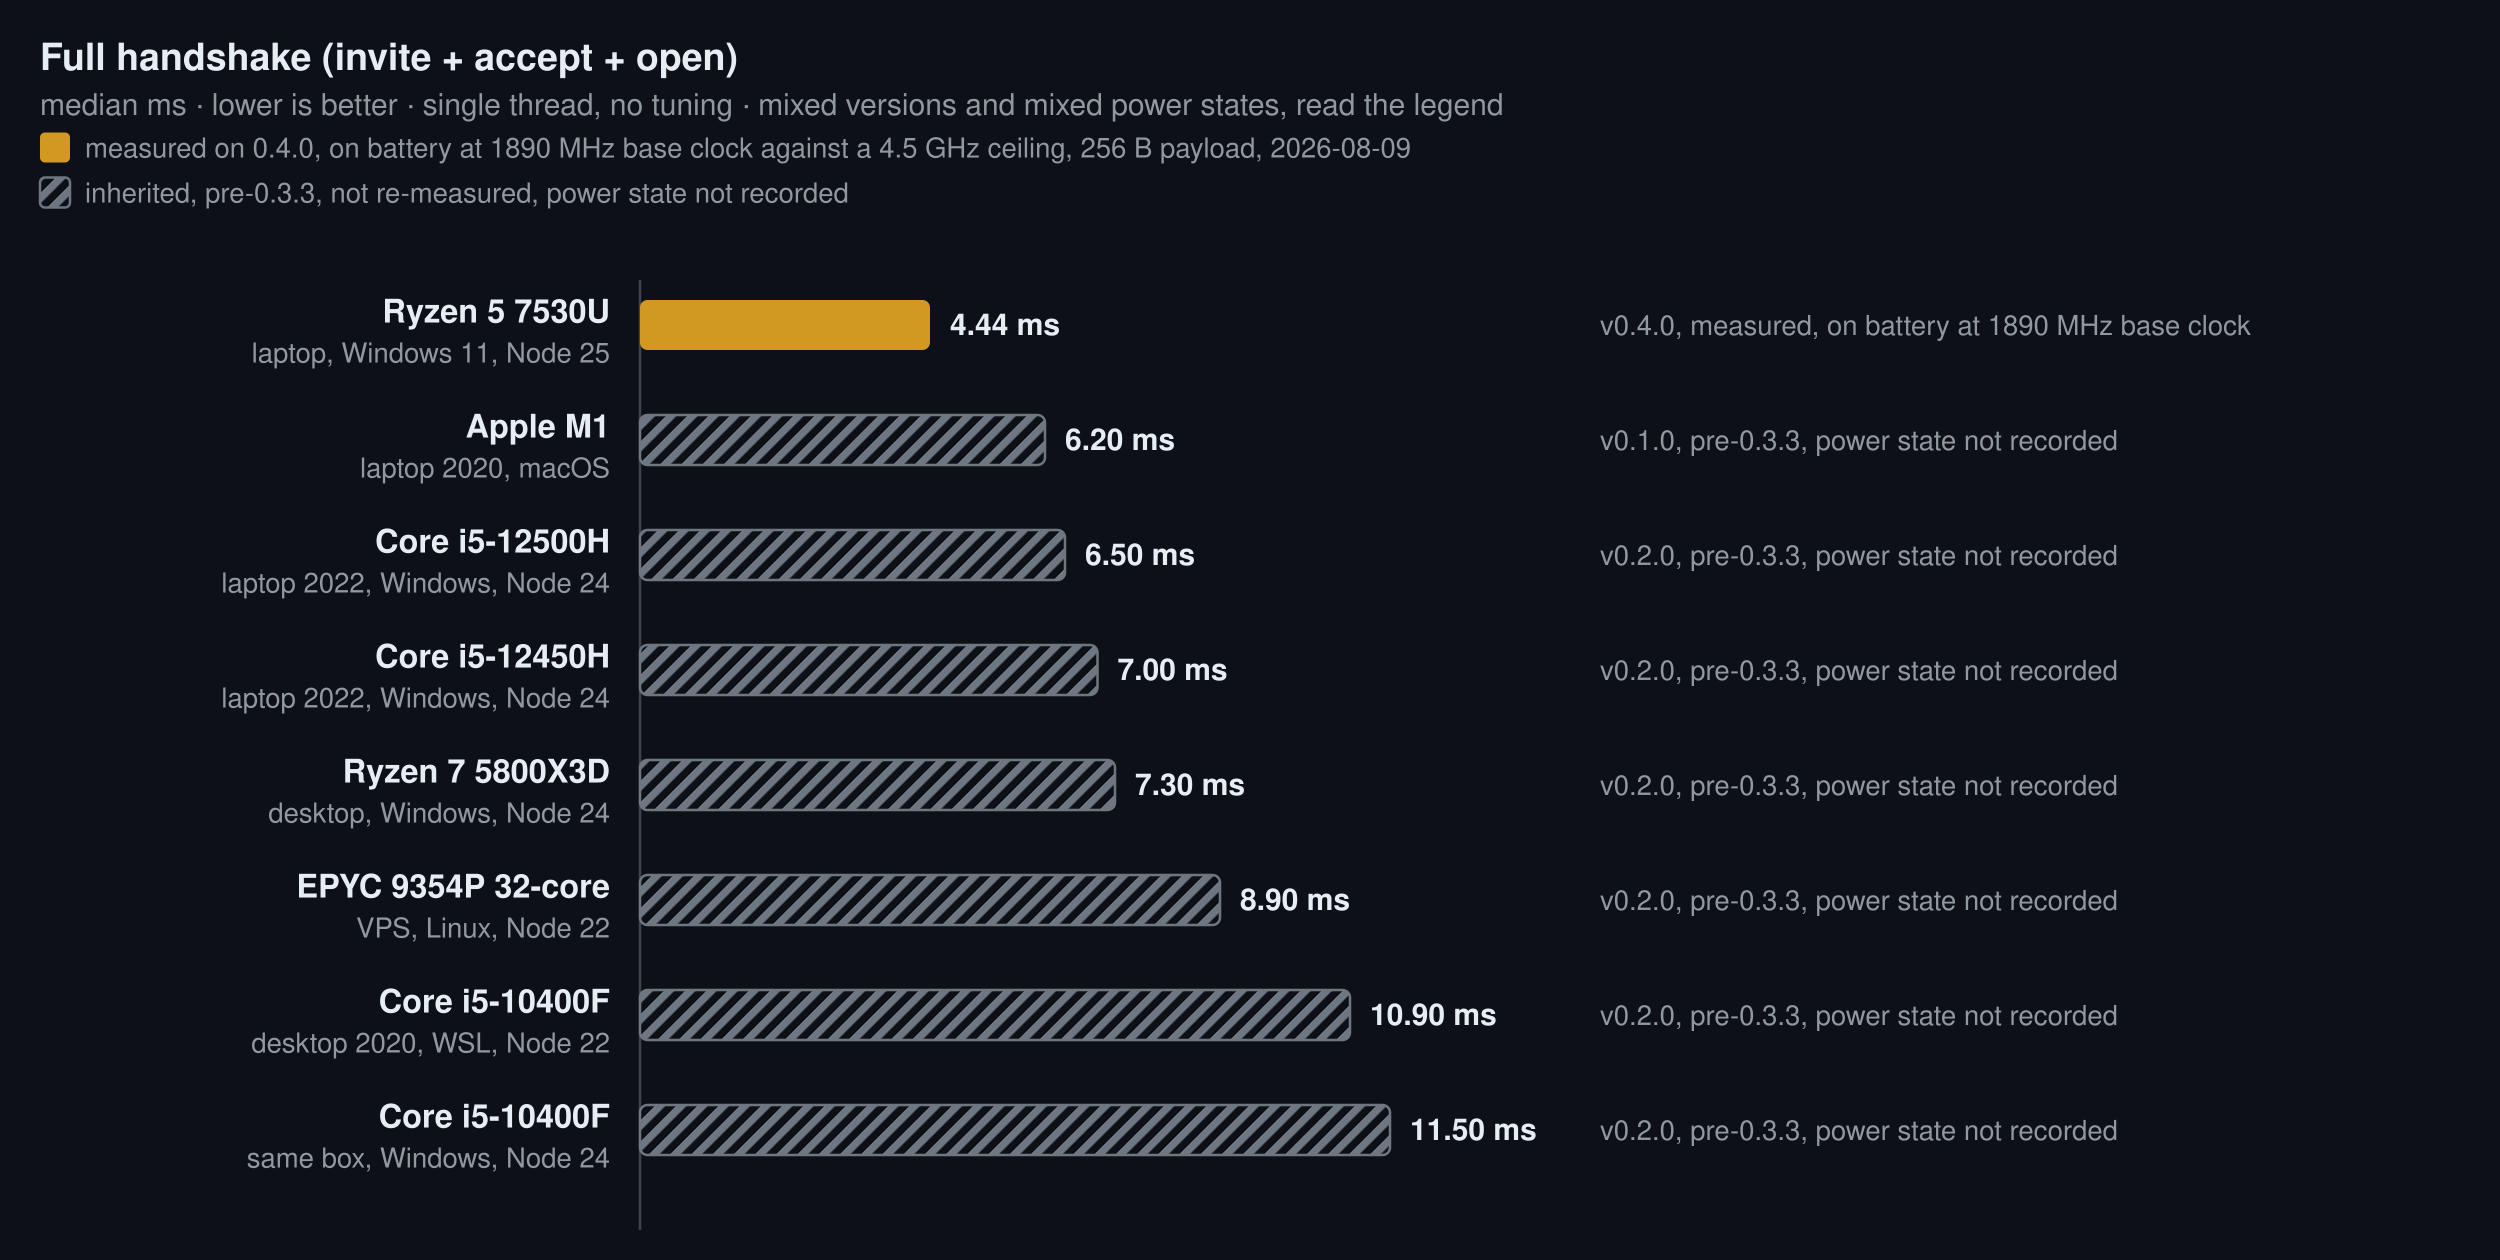
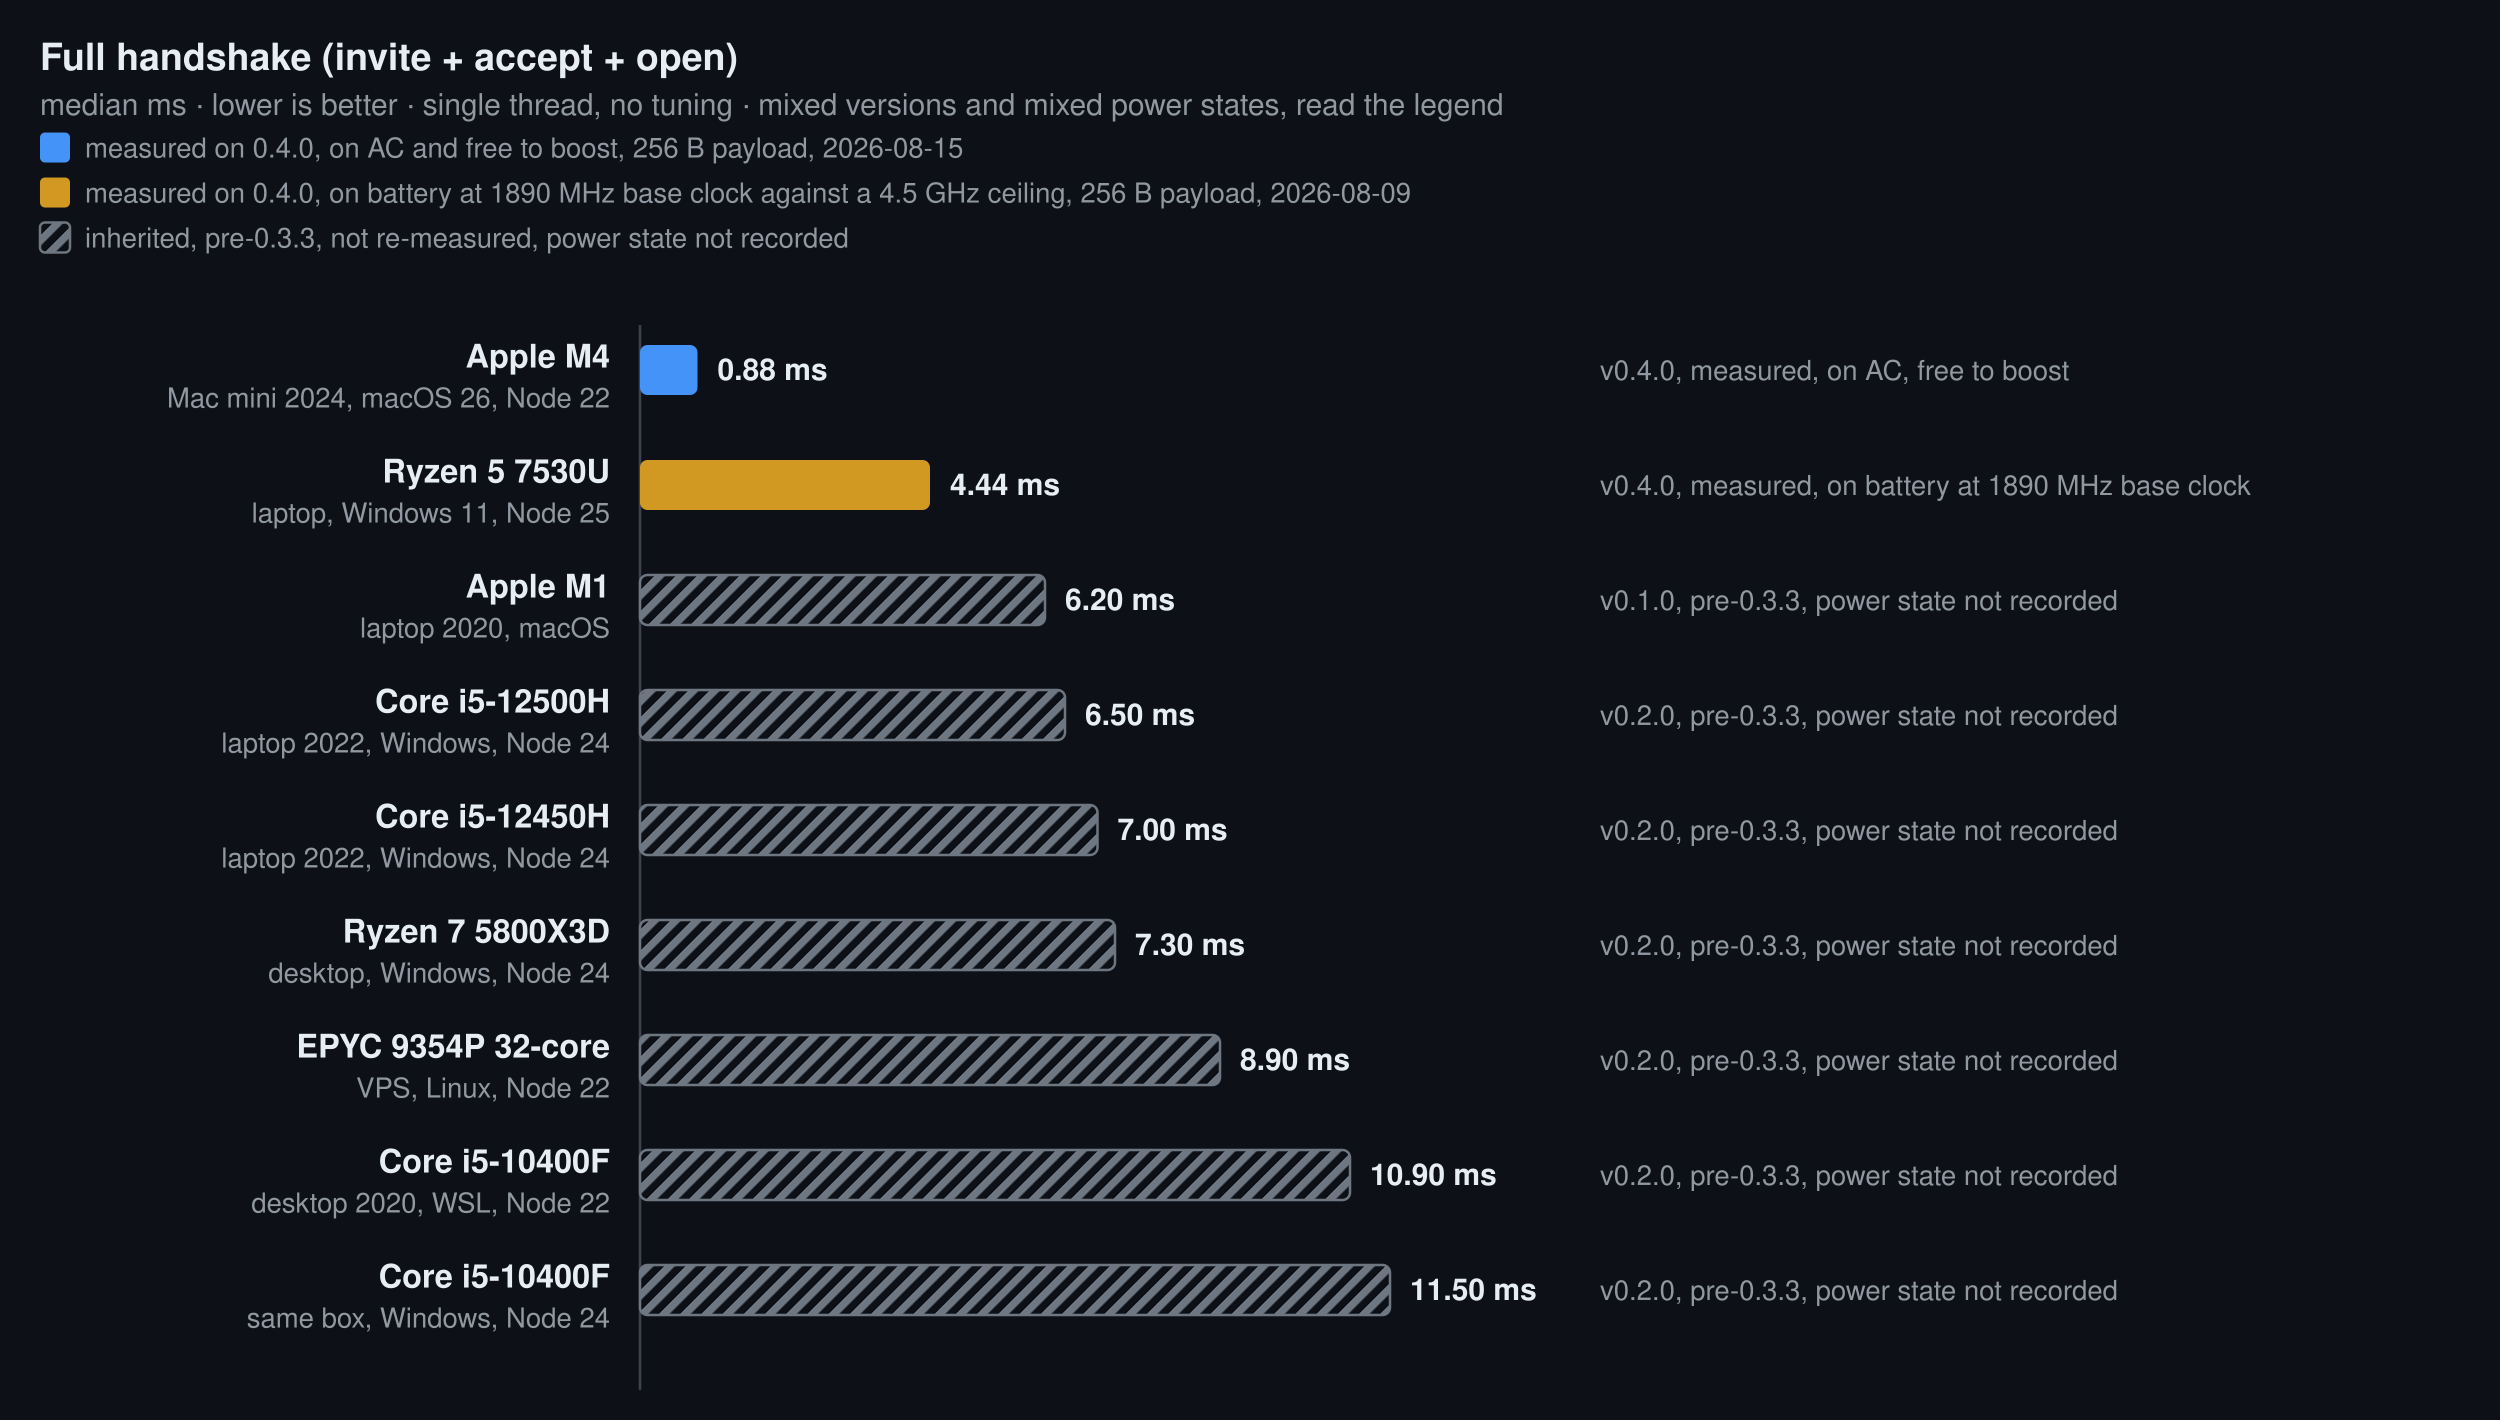
- <svg xmlns="http://www.w3.org/2000/svg" width="1000" height="504" viewBox="0 0 1000 504" role="img" aria-label="Full handshake (invite + accept + open), median ms per machine, lower is better: Ryzen 5 7530U 4.44 (v0.4.0, measured, on battery at 1890 MHz base clock), Apple M1 6.20 (v0.1.0, pre-0.3.3, power state not recorded), Core i5-12500H 6.50 (v0.2.0, pre-0.3.3, power state not recorded), Core i5-12450H 7.00 (v0.2.0, pre-0.3.3, power state not recorded), Ryzen 7 5800X3D 7.30 (v0.2.0, pre-0.3.3, power state not recorded), EPYC 9354P 32-core 8.90 (v0.2.0, pre-0.3.3, power state not recorded), Core i5-10400F 10.90 (v0.2.0, pre-0.3.3, power state not recorded), Core i5-10400F 11.50 (v0.2.0, pre-0.3.3, power state not recorded). Only the Ryzen 5 7530U row is measured on 0.4.0. Every inherited row predates the native curve and hash backends added in 0.3.3 and none recorded a power state, so the distance between them and the measured row mixes version, backend and CPU clock together and is not a clean hardware ranking. Absolute milliseconds on the measured row are power-state dependent: it was taken on battery at 1890 MHz base clock against a 4.5 GHz boost ceiling, so the same code on mains power is considerably quicker.">
-   <rect width="1000" height="504" fill="#0d1117" />
+ <svg xmlns="http://www.w3.org/2000/svg" width="1000" height="568" viewBox="0 0 1000 568" role="img" aria-label="Full handshake (invite + accept + open), median ms per machine, lower is better: Apple M4 0.88 (v0.4.0, measured, on AC, free to boost), Ryzen 5 7530U 4.44 (v0.4.0, measured, on battery at 1890 MHz base clock), Apple M1 6.20 (v0.1.0, pre-0.3.3, power state not recorded), Core i5-12500H 6.50 (v0.2.0, pre-0.3.3, power state not recorded), Core i5-12450H 7.00 (v0.2.0, pre-0.3.3, power state not recorded), Ryzen 7 5800X3D 7.30 (v0.2.0, pre-0.3.3, power state not recorded), EPYC 9354P 32-core 8.90 (v0.2.0, pre-0.3.3, power state not recorded), Core i5-10400F 10.90 (v0.2.0, pre-0.3.3, power state not recorded), Core i5-10400F 11.50 (v0.2.0, pre-0.3.3, power state not recorded). Only the Apple M4 and Ryzen 5 7530U rows are measured on 0.4.0. Every inherited row predates the native curve and hash backends added in 0.3.3 and none recorded a power state, so the distance between them and the measured rows mixes version, backend and CPU clock together and is not a clean hardware ranking. The measured rows are not comparable to each other either: Apple M4 on AC, free to boost, Ryzen 5 7530U on battery at 1890 MHz base clock, so the distance between them is a power state stacked on a difference in hardware. Absolute milliseconds on the Ryzen 5 7530U row are power-state dependent: it was taken on battery at 1890 MHz base clock against a 4.5 GHz boost ceiling, so the same code on mains power is considerably quicker.">
+   <rect width="1000" height="568" fill="#0d1117" />
  <defs>
    <pattern id="stale" width="6" height="6" patternUnits="userSpaceOnUse" patternTransform="rotate(45)">
      <rect width="6" height="6" fill="#0d1117" />
      <rect width="3" height="6" fill="#6e7781" />
    </pattern>
  </defs>
  <text x="16" y="28" font-family="-apple-system,BlinkMacSystemFont,'Segoe UI',Helvetica,Arial,sans-serif" font-size="15" font-weight="700" fill="#e6edf3">Full handshake (invite + accept + open)</text>
  <text x="16" y="46" font-family="-apple-system,BlinkMacSystemFont,'Segoe UI',Helvetica,Arial,sans-serif" font-size="12" fill="#9198a1">median ms · lower is better · single thread, no tuning · mixed versions and mixed power states, read the legend</text>
-   <rect x="16" y="53" width="12" height="12" rx="2" fill="#d29922" />
-   <text x="34" y="63" font-family="-apple-system,BlinkMacSystemFont,'Segoe UI',Helvetica,Arial,sans-serif" font-size="11" fill="#9198a1">measured on 0.4.0, on battery at 1890 MHz base clock against a 4.5 GHz ceiling, 256 B payload, 2026-08-09</text>
-   <rect x="16" y="71" width="12" height="12" rx="2" fill="url(#stale)" stroke="#6e7781" stroke-width="1" />
-   <text x="34" y="81" font-family="-apple-system,BlinkMacSystemFont,'Segoe UI',Helvetica,Arial,sans-serif" font-size="11" fill="#9198a1">inherited, pre-0.3.3, not re-measured, power state not recorded</text>
-   <line x1="256" y1="112" x2="256" y2="492" stroke="#3d444d" stroke-width="1" />
-   <text x="244" y="129" text-anchor="end" font-family="-apple-system,BlinkMacSystemFont,'Segoe UI',Helvetica,Arial,sans-serif" font-size="13" font-weight="600" fill="#e6edf3">Ryzen 5 7530U</text>
-   <text x="244" y="145" text-anchor="end" font-family="-apple-system,BlinkMacSystemFont,'Segoe UI',Helvetica,Arial,sans-serif" font-size="11" fill="#9198a1">laptop, Windows 11, Node 25</text>
-   <rect x="256" y="120" width="116" height="20" rx="3" fill="#d29922" />
-   <text x="380" y="134" font-family="-apple-system,BlinkMacSystemFont,'Segoe UI',Helvetica,Arial,sans-serif" font-size="12" font-weight="600" fill="#e6edf3">4.44 ms</text>
-   <text x="640" y="134" font-family="-apple-system,BlinkMacSystemFont,'Segoe UI',Helvetica,Arial,sans-serif" font-size="11" fill="#9198a1">v0.4.0, measured, on battery at 1890 MHz base clock</text>
-   <text x="244" y="175" text-anchor="end" font-family="-apple-system,BlinkMacSystemFont,'Segoe UI',Helvetica,Arial,sans-serif" font-size="13" font-weight="600" fill="#e6edf3">Apple M1</text>
-   <text x="244" y="191" text-anchor="end" font-family="-apple-system,BlinkMacSystemFont,'Segoe UI',Helvetica,Arial,sans-serif" font-size="11" fill="#9198a1">laptop 2020, macOS</text>
-   <rect x="256" y="166" width="162" height="20" rx="3" fill="url(#stale)" stroke="#6e7781" stroke-width="1" />
-   <text x="426" y="180" font-family="-apple-system,BlinkMacSystemFont,'Segoe UI',Helvetica,Arial,sans-serif" font-size="12" font-weight="600" fill="#e6edf3">6.20 ms</text>
-   <text x="640" y="180" font-family="-apple-system,BlinkMacSystemFont,'Segoe UI',Helvetica,Arial,sans-serif" font-size="11" fill="#9198a1">v0.1.0, pre-0.3.3, power state not recorded</text>
-   <text x="244" y="221" text-anchor="end" font-family="-apple-system,BlinkMacSystemFont,'Segoe UI',Helvetica,Arial,sans-serif" font-size="13" font-weight="600" fill="#e6edf3">Core i5-12500H</text>
-   <text x="244" y="237" text-anchor="end" font-family="-apple-system,BlinkMacSystemFont,'Segoe UI',Helvetica,Arial,sans-serif" font-size="11" fill="#9198a1">laptop 2022, Windows, Node 24</text>
-   <rect x="256" y="212" width="170" height="20" rx="3" fill="url(#stale)" stroke="#6e7781" stroke-width="1" />
-   <text x="434" y="226" font-family="-apple-system,BlinkMacSystemFont,'Segoe UI',Helvetica,Arial,sans-serif" font-size="12" font-weight="600" fill="#e6edf3">6.50 ms</text>
-   <text x="640" y="226" font-family="-apple-system,BlinkMacSystemFont,'Segoe UI',Helvetica,Arial,sans-serif" font-size="11" fill="#9198a1">v0.2.0, pre-0.3.3, power state not recorded</text>
-   <text x="244" y="267" text-anchor="end" font-family="-apple-system,BlinkMacSystemFont,'Segoe UI',Helvetica,Arial,sans-serif" font-size="13" font-weight="600" fill="#e6edf3">Core i5-12450H</text>
-   <text x="244" y="283" text-anchor="end" font-family="-apple-system,BlinkMacSystemFont,'Segoe UI',Helvetica,Arial,sans-serif" font-size="11" fill="#9198a1">laptop 2022, Windows, Node 24</text>
-   <rect x="256" y="258" width="183" height="20" rx="3" fill="url(#stale)" stroke="#6e7781" stroke-width="1" />
-   <text x="447" y="272" font-family="-apple-system,BlinkMacSystemFont,'Segoe UI',Helvetica,Arial,sans-serif" font-size="12" font-weight="600" fill="#e6edf3">7.00 ms</text>
-   <text x="640" y="272" font-family="-apple-system,BlinkMacSystemFont,'Segoe UI',Helvetica,Arial,sans-serif" font-size="11" fill="#9198a1">v0.2.0, pre-0.3.3, power state not recorded</text>
-   <text x="244" y="313" text-anchor="end" font-family="-apple-system,BlinkMacSystemFont,'Segoe UI',Helvetica,Arial,sans-serif" font-size="13" font-weight="600" fill="#e6edf3">Ryzen 7 5800X3D</text>
-   <text x="244" y="329" text-anchor="end" font-family="-apple-system,BlinkMacSystemFont,'Segoe UI',Helvetica,Arial,sans-serif" font-size="11" fill="#9198a1">desktop, Windows, Node 24</text>
-   <rect x="256" y="304" width="190" height="20" rx="3" fill="url(#stale)" stroke="#6e7781" stroke-width="1" />
-   <text x="454" y="318" font-family="-apple-system,BlinkMacSystemFont,'Segoe UI',Helvetica,Arial,sans-serif" font-size="12" font-weight="600" fill="#e6edf3">7.30 ms</text>
-   <text x="640" y="318" font-family="-apple-system,BlinkMacSystemFont,'Segoe UI',Helvetica,Arial,sans-serif" font-size="11" fill="#9198a1">v0.2.0, pre-0.3.3, power state not recorded</text>
-   <text x="244" y="359" text-anchor="end" font-family="-apple-system,BlinkMacSystemFont,'Segoe UI',Helvetica,Arial,sans-serif" font-size="13" font-weight="600" fill="#e6edf3">EPYC 9354P 32-core</text>
-   <text x="244" y="375" text-anchor="end" font-family="-apple-system,BlinkMacSystemFont,'Segoe UI',Helvetica,Arial,sans-serif" font-size="11" fill="#9198a1">VPS, Linux, Node 22</text>
-   <rect x="256" y="350" width="232" height="20" rx="3" fill="url(#stale)" stroke="#6e7781" stroke-width="1" />
-   <text x="496" y="364" font-family="-apple-system,BlinkMacSystemFont,'Segoe UI',Helvetica,Arial,sans-serif" font-size="12" font-weight="600" fill="#e6edf3">8.90 ms</text>
-   <text x="640" y="364" font-family="-apple-system,BlinkMacSystemFont,'Segoe UI',Helvetica,Arial,sans-serif" font-size="11" fill="#9198a1">v0.2.0, pre-0.3.3, power state not recorded</text>
-   <text x="244" y="405" text-anchor="end" font-family="-apple-system,BlinkMacSystemFont,'Segoe UI',Helvetica,Arial,sans-serif" font-size="13" font-weight="600" fill="#e6edf3">Core i5-10400F</text>
-   <text x="244" y="421" text-anchor="end" font-family="-apple-system,BlinkMacSystemFont,'Segoe UI',Helvetica,Arial,sans-serif" font-size="11" fill="#9198a1">desktop 2020, WSL, Node 22</text>
-   <rect x="256" y="396" width="284" height="20" rx="3" fill="url(#stale)" stroke="#6e7781" stroke-width="1" />
-   <text x="548" y="410" font-family="-apple-system,BlinkMacSystemFont,'Segoe UI',Helvetica,Arial,sans-serif" font-size="12" font-weight="600" fill="#e6edf3">10.90 ms</text>
-   <text x="640" y="410" font-family="-apple-system,BlinkMacSystemFont,'Segoe UI',Helvetica,Arial,sans-serif" font-size="11" fill="#9198a1">v0.2.0, pre-0.3.3, power state not recorded</text>
-   <text x="244" y="451" text-anchor="end" font-family="-apple-system,BlinkMacSystemFont,'Segoe UI',Helvetica,Arial,sans-serif" font-size="13" font-weight="600" fill="#e6edf3">Core i5-10400F</text>
-   <text x="244" y="467" text-anchor="end" font-family="-apple-system,BlinkMacSystemFont,'Segoe UI',Helvetica,Arial,sans-serif" font-size="11" fill="#9198a1">same box, Windows, Node 24</text>
-   <rect x="256" y="442" width="300" height="20" rx="3" fill="url(#stale)" stroke="#6e7781" stroke-width="1" />
-   <text x="564" y="456" font-family="-apple-system,BlinkMacSystemFont,'Segoe UI',Helvetica,Arial,sans-serif" font-size="12" font-weight="600" fill="#e6edf3">11.50 ms</text>
-   <text x="640" y="456" font-family="-apple-system,BlinkMacSystemFont,'Segoe UI',Helvetica,Arial,sans-serif" font-size="11" fill="#9198a1">v0.2.0, pre-0.3.3, power state not recorded</text>
+   <rect x="16" y="53" width="12" height="12" rx="2" fill="#4493f8" />
+   <text x="34" y="63" font-family="-apple-system,BlinkMacSystemFont,'Segoe UI',Helvetica,Arial,sans-serif" font-size="11" fill="#9198a1">measured on 0.4.0, on AC and free to boost, 256 B payload, 2026-08-15</text>
+   <rect x="16" y="71" width="12" height="12" rx="2" fill="#d29922" />
+   <text x="34" y="81" font-family="-apple-system,BlinkMacSystemFont,'Segoe UI',Helvetica,Arial,sans-serif" font-size="11" fill="#9198a1">measured on 0.4.0, on battery at 1890 MHz base clock against a 4.5 GHz ceiling, 256 B payload, 2026-08-09</text>
+   <rect x="16" y="89" width="12" height="12" rx="2" fill="url(#stale)" stroke="#6e7781" stroke-width="1" />
+   <text x="34" y="99" font-family="-apple-system,BlinkMacSystemFont,'Segoe UI',Helvetica,Arial,sans-serif" font-size="11" fill="#9198a1">inherited, pre-0.3.3, not re-measured, power state not recorded</text>
+   <line x1="256" y1="130" x2="256" y2="556" stroke="#3d444d" stroke-width="1" />
+   <text x="244" y="147" text-anchor="end" font-family="-apple-system,BlinkMacSystemFont,'Segoe UI',Helvetica,Arial,sans-serif" font-size="13" font-weight="600" fill="#e6edf3">Apple M4</text>
+   <text x="244" y="163" text-anchor="end" font-family="-apple-system,BlinkMacSystemFont,'Segoe UI',Helvetica,Arial,sans-serif" font-size="11" fill="#9198a1">Mac mini 2024, macOS 26, Node 22</text>
+   <rect x="256" y="138" width="23" height="20" rx="3" fill="#4493f8" />
+   <text x="287" y="152" font-family="-apple-system,BlinkMacSystemFont,'Segoe UI',Helvetica,Arial,sans-serif" font-size="12" font-weight="600" fill="#e6edf3">0.88 ms</text>
+   <text x="640" y="152" font-family="-apple-system,BlinkMacSystemFont,'Segoe UI',Helvetica,Arial,sans-serif" font-size="11" fill="#9198a1">v0.4.0, measured, on AC, free to boost</text>
+   <text x="244" y="193" text-anchor="end" font-family="-apple-system,BlinkMacSystemFont,'Segoe UI',Helvetica,Arial,sans-serif" font-size="13" font-weight="600" fill="#e6edf3">Ryzen 5 7530U</text>
+   <text x="244" y="209" text-anchor="end" font-family="-apple-system,BlinkMacSystemFont,'Segoe UI',Helvetica,Arial,sans-serif" font-size="11" fill="#9198a1">laptop, Windows 11, Node 25</text>
+   <rect x="256" y="184" width="116" height="20" rx="3" fill="#d29922" />
+   <text x="380" y="198" font-family="-apple-system,BlinkMacSystemFont,'Segoe UI',Helvetica,Arial,sans-serif" font-size="12" font-weight="600" fill="#e6edf3">4.44 ms</text>
+   <text x="640" y="198" font-family="-apple-system,BlinkMacSystemFont,'Segoe UI',Helvetica,Arial,sans-serif" font-size="11" fill="#9198a1">v0.4.0, measured, on battery at 1890 MHz base clock</text>
+   <text x="244" y="239" text-anchor="end" font-family="-apple-system,BlinkMacSystemFont,'Segoe UI',Helvetica,Arial,sans-serif" font-size="13" font-weight="600" fill="#e6edf3">Apple M1</text>
+   <text x="244" y="255" text-anchor="end" font-family="-apple-system,BlinkMacSystemFont,'Segoe UI',Helvetica,Arial,sans-serif" font-size="11" fill="#9198a1">laptop 2020, macOS</text>
+   <rect x="256" y="230" width="162" height="20" rx="3" fill="url(#stale)" stroke="#6e7781" stroke-width="1" />
+   <text x="426" y="244" font-family="-apple-system,BlinkMacSystemFont,'Segoe UI',Helvetica,Arial,sans-serif" font-size="12" font-weight="600" fill="#e6edf3">6.20 ms</text>
+   <text x="640" y="244" font-family="-apple-system,BlinkMacSystemFont,'Segoe UI',Helvetica,Arial,sans-serif" font-size="11" fill="#9198a1">v0.1.0, pre-0.3.3, power state not recorded</text>
+   <text x="244" y="285" text-anchor="end" font-family="-apple-system,BlinkMacSystemFont,'Segoe UI',Helvetica,Arial,sans-serif" font-size="13" font-weight="600" fill="#e6edf3">Core i5-12500H</text>
+   <text x="244" y="301" text-anchor="end" font-family="-apple-system,BlinkMacSystemFont,'Segoe UI',Helvetica,Arial,sans-serif" font-size="11" fill="#9198a1">laptop 2022, Windows, Node 24</text>
+   <rect x="256" y="276" width="170" height="20" rx="3" fill="url(#stale)" stroke="#6e7781" stroke-width="1" />
+   <text x="434" y="290" font-family="-apple-system,BlinkMacSystemFont,'Segoe UI',Helvetica,Arial,sans-serif" font-size="12" font-weight="600" fill="#e6edf3">6.50 ms</text>
+   <text x="640" y="290" font-family="-apple-system,BlinkMacSystemFont,'Segoe UI',Helvetica,Arial,sans-serif" font-size="11" fill="#9198a1">v0.2.0, pre-0.3.3, power state not recorded</text>
+   <text x="244" y="331" text-anchor="end" font-family="-apple-system,BlinkMacSystemFont,'Segoe UI',Helvetica,Arial,sans-serif" font-size="13" font-weight="600" fill="#e6edf3">Core i5-12450H</text>
+   <text x="244" y="347" text-anchor="end" font-family="-apple-system,BlinkMacSystemFont,'Segoe UI',Helvetica,Arial,sans-serif" font-size="11" fill="#9198a1">laptop 2022, Windows, Node 24</text>
+   <rect x="256" y="322" width="183" height="20" rx="3" fill="url(#stale)" stroke="#6e7781" stroke-width="1" />
+   <text x="447" y="336" font-family="-apple-system,BlinkMacSystemFont,'Segoe UI',Helvetica,Arial,sans-serif" font-size="12" font-weight="600" fill="#e6edf3">7.00 ms</text>
+   <text x="640" y="336" font-family="-apple-system,BlinkMacSystemFont,'Segoe UI',Helvetica,Arial,sans-serif" font-size="11" fill="#9198a1">v0.2.0, pre-0.3.3, power state not recorded</text>
+   <text x="244" y="377" text-anchor="end" font-family="-apple-system,BlinkMacSystemFont,'Segoe UI',Helvetica,Arial,sans-serif" font-size="13" font-weight="600" fill="#e6edf3">Ryzen 7 5800X3D</text>
+   <text x="244" y="393" text-anchor="end" font-family="-apple-system,BlinkMacSystemFont,'Segoe UI',Helvetica,Arial,sans-serif" font-size="11" fill="#9198a1">desktop, Windows, Node 24</text>
+   <rect x="256" y="368" width="190" height="20" rx="3" fill="url(#stale)" stroke="#6e7781" stroke-width="1" />
+   <text x="454" y="382" font-family="-apple-system,BlinkMacSystemFont,'Segoe UI',Helvetica,Arial,sans-serif" font-size="12" font-weight="600" fill="#e6edf3">7.30 ms</text>
+   <text x="640" y="382" font-family="-apple-system,BlinkMacSystemFont,'Segoe UI',Helvetica,Arial,sans-serif" font-size="11" fill="#9198a1">v0.2.0, pre-0.3.3, power state not recorded</text>
+   <text x="244" y="423" text-anchor="end" font-family="-apple-system,BlinkMacSystemFont,'Segoe UI',Helvetica,Arial,sans-serif" font-size="13" font-weight="600" fill="#e6edf3">EPYC 9354P 32-core</text>
+   <text x="244" y="439" text-anchor="end" font-family="-apple-system,BlinkMacSystemFont,'Segoe UI',Helvetica,Arial,sans-serif" font-size="11" fill="#9198a1">VPS, Linux, Node 22</text>
+   <rect x="256" y="414" width="232" height="20" rx="3" fill="url(#stale)" stroke="#6e7781" stroke-width="1" />
+   <text x="496" y="428" font-family="-apple-system,BlinkMacSystemFont,'Segoe UI',Helvetica,Arial,sans-serif" font-size="12" font-weight="600" fill="#e6edf3">8.90 ms</text>
+   <text x="640" y="428" font-family="-apple-system,BlinkMacSystemFont,'Segoe UI',Helvetica,Arial,sans-serif" font-size="11" fill="#9198a1">v0.2.0, pre-0.3.3, power state not recorded</text>
+   <text x="244" y="469" text-anchor="end" font-family="-apple-system,BlinkMacSystemFont,'Segoe UI',Helvetica,Arial,sans-serif" font-size="13" font-weight="600" fill="#e6edf3">Core i5-10400F</text>
+   <text x="244" y="485" text-anchor="end" font-family="-apple-system,BlinkMacSystemFont,'Segoe UI',Helvetica,Arial,sans-serif" font-size="11" fill="#9198a1">desktop 2020, WSL, Node 22</text>
+   <rect x="256" y="460" width="284" height="20" rx="3" fill="url(#stale)" stroke="#6e7781" stroke-width="1" />
+   <text x="548" y="474" font-family="-apple-system,BlinkMacSystemFont,'Segoe UI',Helvetica,Arial,sans-serif" font-size="12" font-weight="600" fill="#e6edf3">10.90 ms</text>
+   <text x="640" y="474" font-family="-apple-system,BlinkMacSystemFont,'Segoe UI',Helvetica,Arial,sans-serif" font-size="11" fill="#9198a1">v0.2.0, pre-0.3.3, power state not recorded</text>
+   <text x="244" y="515" text-anchor="end" font-family="-apple-system,BlinkMacSystemFont,'Segoe UI',Helvetica,Arial,sans-serif" font-size="13" font-weight="600" fill="#e6edf3">Core i5-10400F</text>
+   <text x="244" y="531" text-anchor="end" font-family="-apple-system,BlinkMacSystemFont,'Segoe UI',Helvetica,Arial,sans-serif" font-size="11" fill="#9198a1">same box, Windows, Node 24</text>
+   <rect x="256" y="506" width="300" height="20" rx="3" fill="url(#stale)" stroke="#6e7781" stroke-width="1" />
+   <text x="564" y="520" font-family="-apple-system,BlinkMacSystemFont,'Segoe UI',Helvetica,Arial,sans-serif" font-size="12" font-weight="600" fill="#e6edf3">11.50 ms</text>
+   <text x="640" y="520" font-family="-apple-system,BlinkMacSystemFont,'Segoe UI',Helvetica,Arial,sans-serif" font-size="11" fill="#9198a1">v0.2.0, pre-0.3.3, power state not recorded</text>
</svg>
